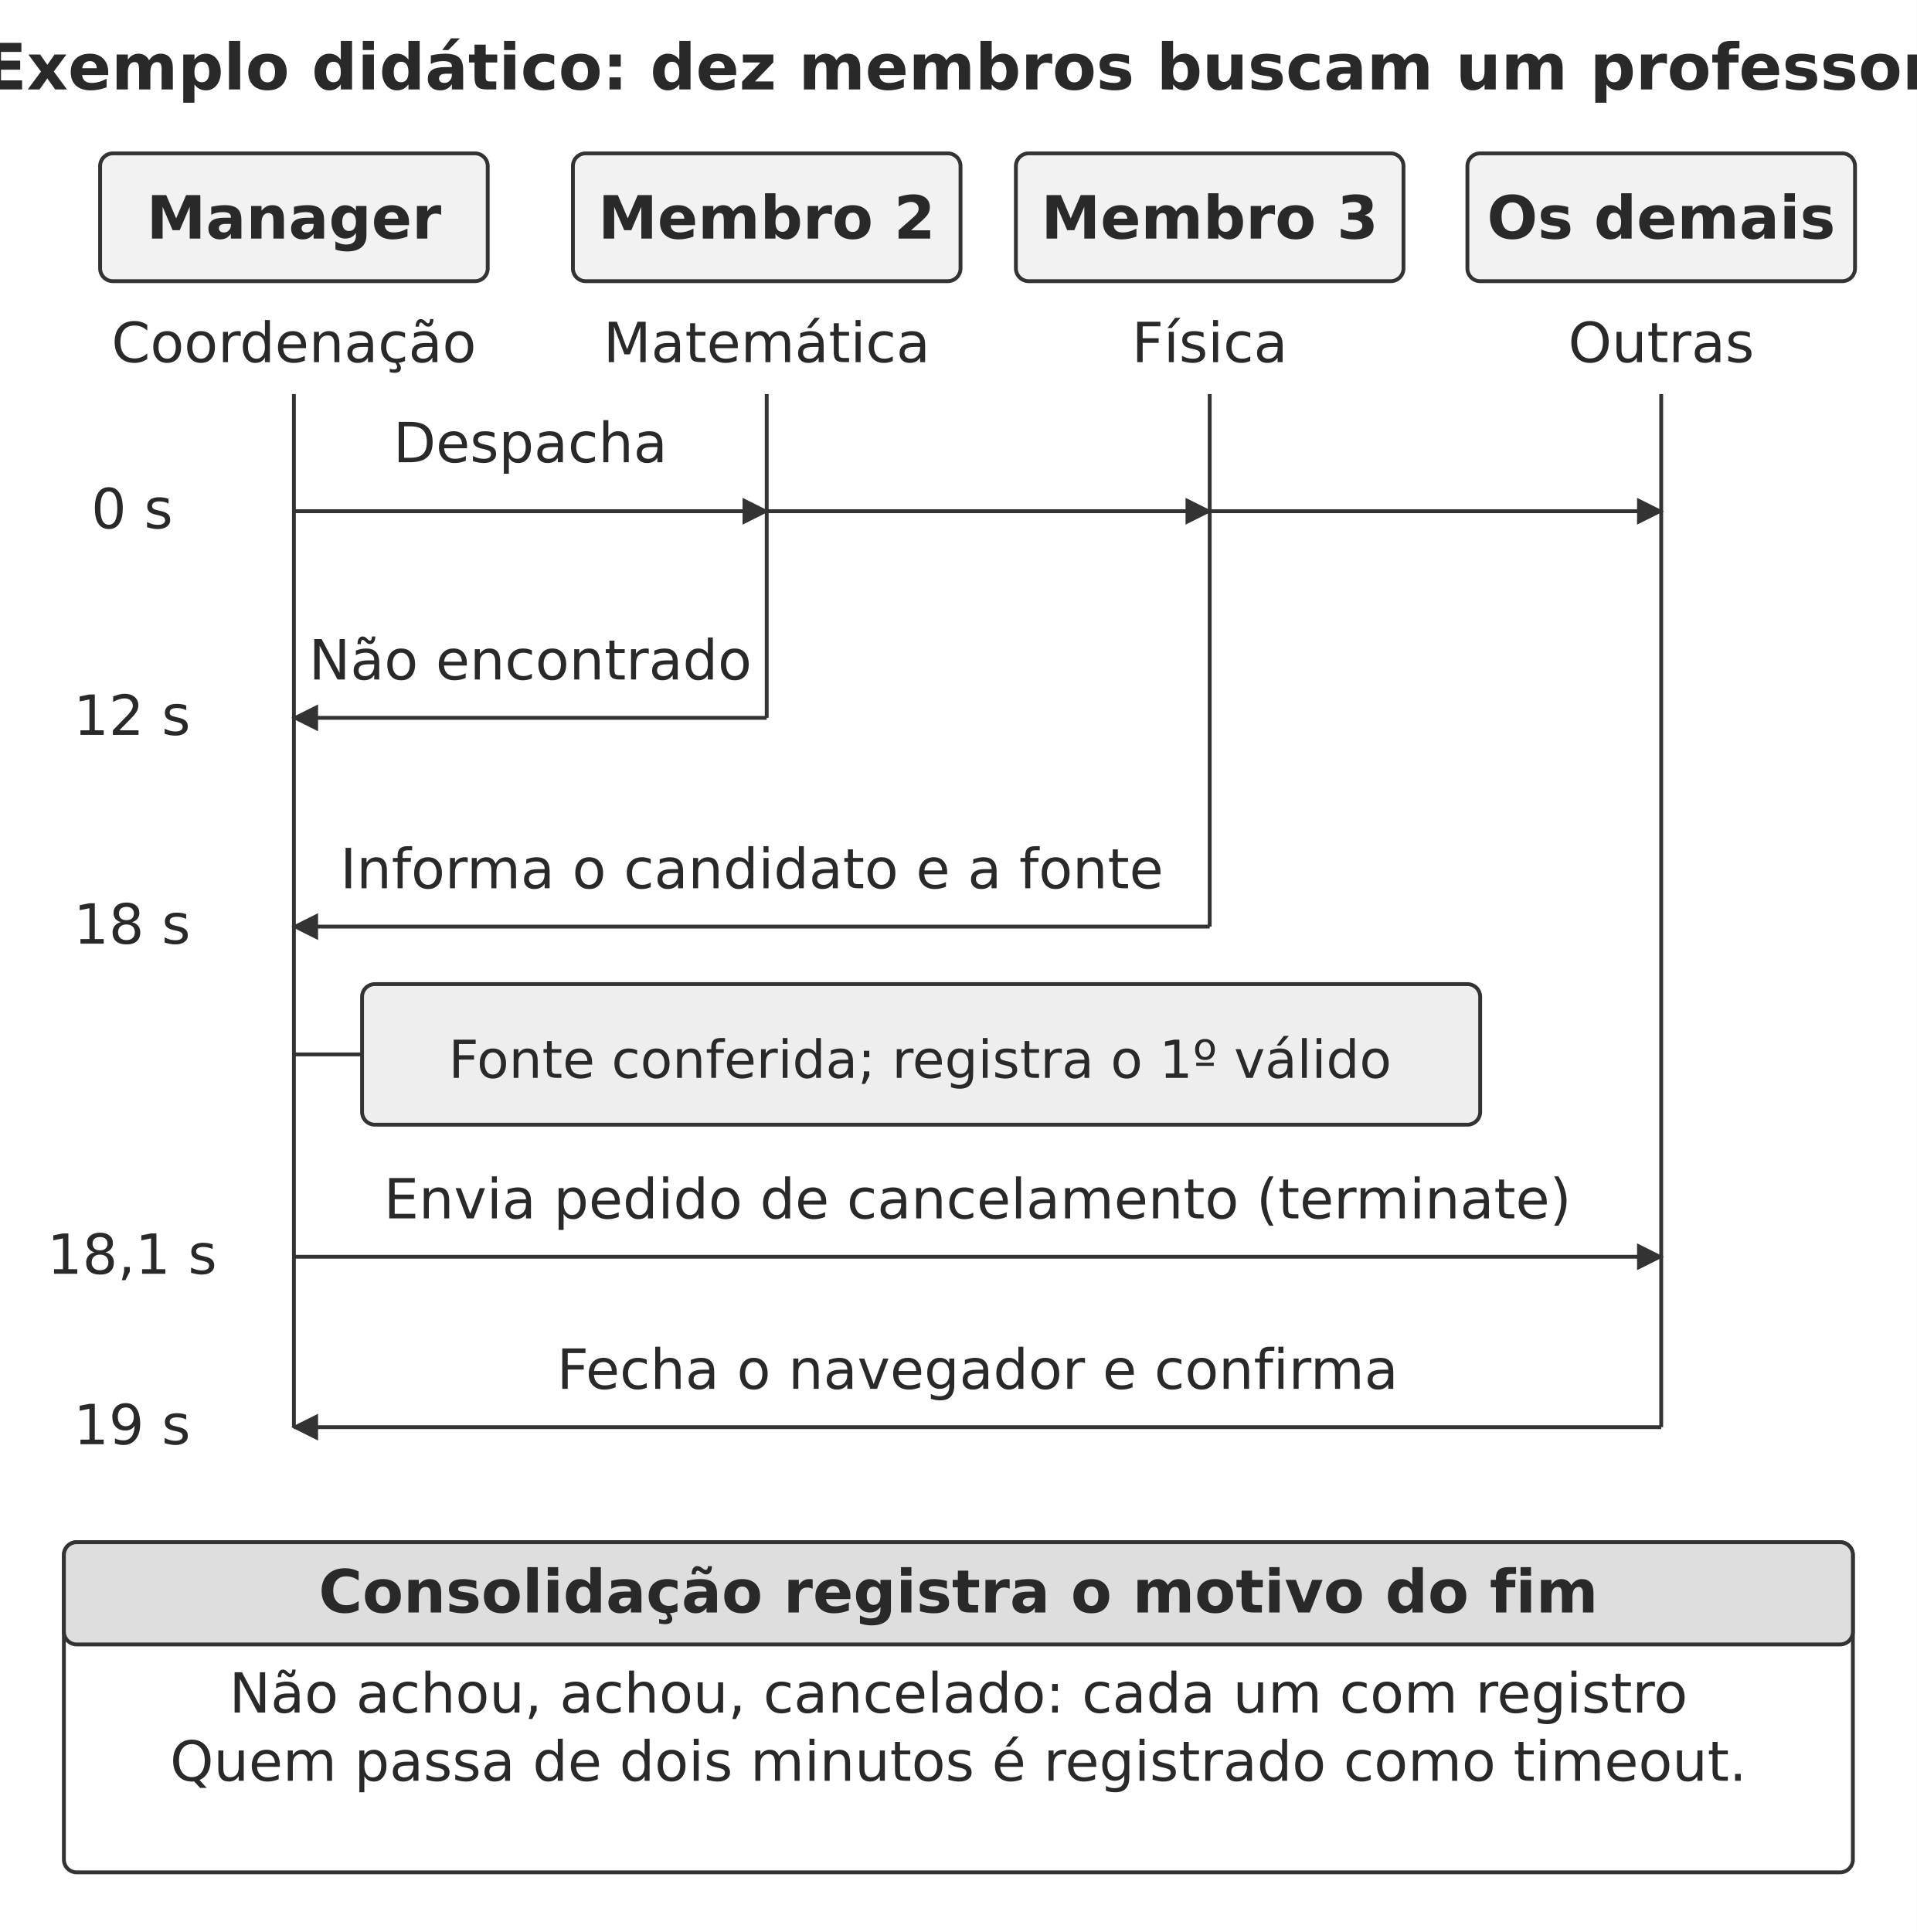
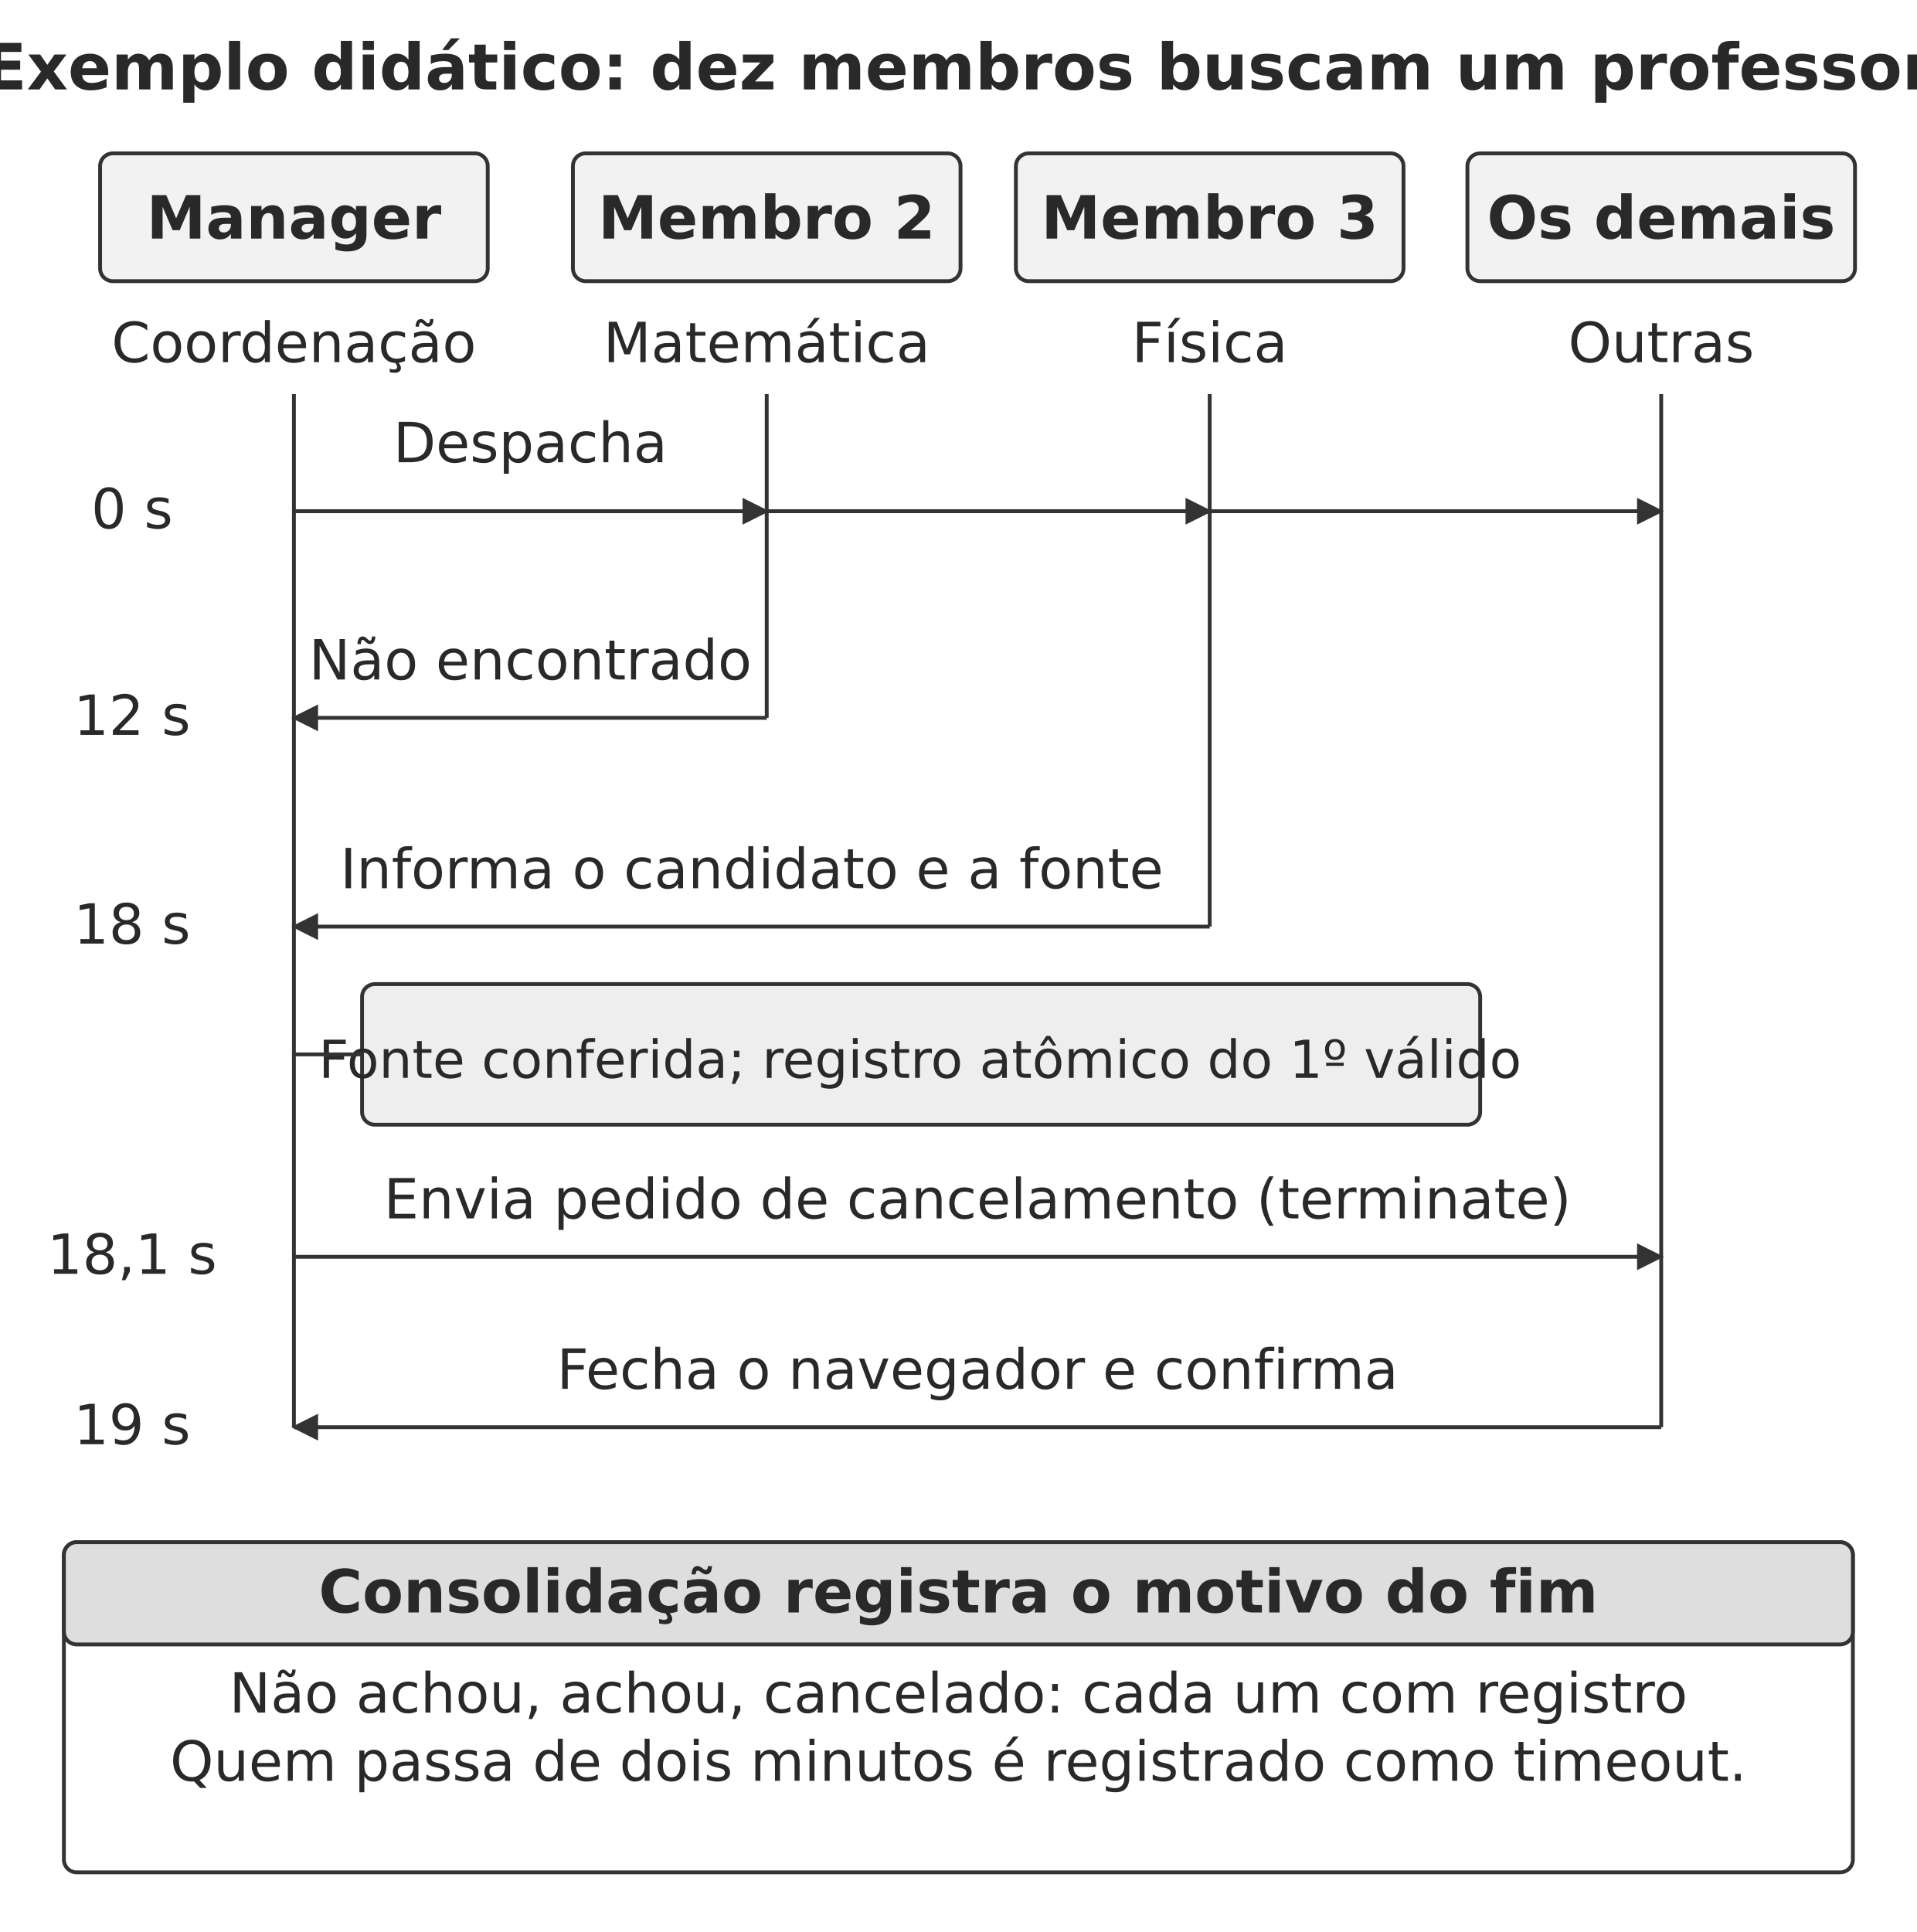
<svg xmlns="http://www.w3.org/2000/svg" width="106.000mm" height="106.824mm" viewBox="0 0 900 907" role="img" aria-labelledby="title desc">
  <defs>
    <marker id="arrow" viewBox="0 0 10 10" refX="9" refY="5" markerWidth="7" markerHeight="7" orient="auto-start-reverse">
      <path d="M0 0 L10 5 L0 10 Z" fill="#333333" />
    </marker>
  </defs>
  <rect width="900" height="907" fill="#ffffff" y="0" />
  <text x="450" y="42" text-anchor="middle" font-family="&quot;DejaVu Sans&quot;, Arial, &quot;Helvetica Neue&quot;, sans-serif" font-size="30.0" font-weight="700" fill="#292929">Exemplo didático: dez membros buscam um professor</text>
  <rect x="47" y="72" width="182" height="60" rx="6" fill="#f2f2f2" stroke="#333333" stroke-width="1.8" />
  <text x="138" y="112" text-anchor="middle" font-family="&quot;DejaVu Sans&quot;, Arial, &quot;Helvetica Neue&quot;, sans-serif" font-size="28.0" font-weight="700" fill="#292929">Manager</text>
  <rect x="269" y="72" width="182" height="60" rx="6" fill="#f2f2f2" stroke="#333333" stroke-width="1.8" />
  <text x="360" y="112" text-anchor="middle" font-family="&quot;DejaVu Sans&quot;, Arial, &quot;Helvetica Neue&quot;, sans-serif" font-size="28.0" font-weight="700" fill="#292929">Membro 2</text>
  <rect x="477" y="72" width="182" height="60" rx="6" fill="#f2f2f2" stroke="#333333" stroke-width="1.8" />
  <text x="568" y="112" text-anchor="middle" font-family="&quot;DejaVu Sans&quot;, Arial, &quot;Helvetica Neue&quot;, sans-serif" font-size="28.0" font-weight="700" fill="#292929">Membro 3</text>
  <rect x="689" y="72" width="182" height="60" rx="6" fill="#f2f2f2" stroke="#333333" stroke-width="1.8" />
  <text x="780" y="112" text-anchor="middle" font-family="&quot;DejaVu Sans&quot;, Arial, &quot;Helvetica Neue&quot;, sans-serif" font-size="28.0" font-weight="700" fill="#292929">Os demais</text>
  <text x="138" y="170" text-anchor="middle" font-family="&quot;DejaVu Sans&quot;, Arial, &quot;Helvetica Neue&quot;, sans-serif" font-size="26.0" font-weight="400" fill="#292929">Coordenação</text>
  <path d="M138 185 L138 670" fill="none" stroke="#333333" stroke-width="1.8" />
  <text x="360" y="170" text-anchor="middle" font-family="&quot;DejaVu Sans&quot;, Arial, &quot;Helvetica Neue&quot;, sans-serif" font-size="26.0" font-weight="400" fill="#292929">Matemática</text>
  <path d="M360 185 L360 337" fill="none" stroke="#333333" stroke-width="1.8" />
  <text x="568" y="170" text-anchor="middle" font-family="&quot;DejaVu Sans&quot;, Arial, &quot;Helvetica Neue&quot;, sans-serif" font-size="26.0" font-weight="400" fill="#292929">Física</text>
  <path d="M568 185 L568 435" fill="none" stroke="#333333" stroke-width="1.8" />
  <text x="780" y="170" text-anchor="middle" font-family="&quot;DejaVu Sans&quot;, Arial, &quot;Helvetica Neue&quot;, sans-serif" font-size="26.0" font-weight="400" fill="#292929">Outras</text>
  <path d="M780 185 L780 670" fill="none" stroke="#333333" stroke-width="1.8" />
  <text x="249" y="217" text-anchor="middle" font-family="&quot;DejaVu Sans&quot;, Arial, &quot;Helvetica Neue&quot;, sans-serif" font-size="26.0" font-weight="400" fill="#292929">Despacha</text>
  <path d="M138 240 L360 240" fill="none" stroke="#333333" stroke-width="1.8" marker-end="url(#arrow)" />
  <path d="M138 240 L568 240" fill="none" stroke="#333333" stroke-width="1.8" marker-end="url(#arrow)" />
  <path d="M138 240 L780 240" fill="none" stroke="#333333" stroke-width="1.8" marker-end="url(#arrow)" />
  <text x="62" y="248" text-anchor="middle" font-family="&quot;DejaVu Sans&quot;, Arial, &quot;Helvetica Neue&quot;, sans-serif" font-size="26.0" font-weight="400" fill="#292929">0 s</text>
  <text x="62" y="345" text-anchor="middle" font-family="&quot;DejaVu Sans&quot;, Arial, &quot;Helvetica Neue&quot;, sans-serif" font-size="26.0" font-weight="400" fill="#292929">12 s</text>
  <text x="249" y="319" text-anchor="middle" font-family="&quot;DejaVu Sans&quot;, Arial, &quot;Helvetica Neue&quot;, sans-serif" font-size="26.0" font-weight="400" fill="#292929">Não encontrado</text>
  <path d="M360 337 L138 337" fill="none" stroke="#333333" stroke-width="1.8" marker-end="url(#arrow)" />
  <text x="62" y="443" text-anchor="middle" font-family="&quot;DejaVu Sans&quot;, Arial, &quot;Helvetica Neue&quot;, sans-serif" font-size="26.0" font-weight="400" fill="#292929">18 s</text>
  <text x="353" y="417" text-anchor="middle" font-family="&quot;DejaVu Sans&quot;, Arial, &quot;Helvetica Neue&quot;, sans-serif" font-size="26.0" font-weight="400" fill="#292929">Informa o candidato e a fonte</text>
  <path d="M568 435 L138 435" fill="none" stroke="#333333" stroke-width="1.8" marker-end="url(#arrow)" />
  <text x="62" y="598" text-anchor="middle" font-family="&quot;DejaVu Sans&quot;, Arial, &quot;Helvetica Neue&quot;, sans-serif" font-size="26.0" font-weight="400" fill="#292929">18,1 s</text>
  <text x="459" y="572" text-anchor="middle" font-family="&quot;DejaVu Sans&quot;, Arial, &quot;Helvetica Neue&quot;, sans-serif" font-size="26.0" font-weight="400" fill="#292929">Envia pedido de cancelamento (terminate)</text>
  <path d="M138 590 L780 590" fill="none" stroke="#333333" stroke-width="1.8" marker-end="url(#arrow)" />
  <text x="62" y="678" text-anchor="middle" font-family="&quot;DejaVu Sans&quot;, Arial, &quot;Helvetica Neue&quot;, sans-serif" font-size="26.0" font-weight="400" fill="#292929">19 s</text>
  <text x="459" y="652" text-anchor="middle" font-family="&quot;DejaVu Sans&quot;, Arial, &quot;Helvetica Neue&quot;, sans-serif" font-size="26.0" font-weight="400" fill="#292929">Fecha o navegador e confirma</text>
  <path d="M780 670 L138 670" fill="none" stroke="#333333" stroke-width="1.8" marker-end="url(#arrow)" />
  <rect x="170" y="462" width="525" height="66" rx="6" fill="#eee" stroke="#333333" stroke-width="1.8" />
-   <text x="432" y="506" text-anchor="middle" font-family="&quot;DejaVu Sans&quot;, Arial, &quot;Helvetica Neue&quot;, sans-serif" font-size="24.6" font-weight="400" fill="#292929">Fonte conferida; registra o 1º válido</text>
+   <text x="432" y="506" text-anchor="middle" font-family="&quot;DejaVu Sans&quot;, Arial, &quot;Helvetica Neue&quot;, sans-serif" font-size="24.6" font-weight="400" fill="#292929">Fonte conferida; registro atômico do 1º válido</text>
  <path d="M138 495 L170 495" fill="none" stroke="#333333" stroke-width="1.8" />
  <rect x="30" y="724" width="840" height="155" rx="6" fill="#ffffff" stroke="#333333" stroke-width="1.8" />
  <rect x="30" y="724" width="840" height="48" rx="6" fill="#dedede" stroke="#333333" stroke-width="1.8" />
  <text x="450" y="757" text-anchor="middle" font-family="&quot;DejaVu Sans&quot;, Arial, &quot;Helvetica Neue&quot;, sans-serif" font-size="28.0" font-weight="700" fill="#292929">Consolidação registra o motivo do fim</text>
  <text x="450" y="804" text-anchor="middle" font-family="&quot;DejaVu Sans&quot;, Arial, &quot;Helvetica Neue&quot;, sans-serif" font-size="26.0" font-weight="400" fill="#292929">Não achou, achou, cancelado: cada um com registro</text>
  <text x="450" y="836" text-anchor="middle" font-family="&quot;DejaVu Sans&quot;, Arial, &quot;Helvetica Neue&quot;, sans-serif" font-size="26.0" font-weight="400" fill="#292929">Quem passa de dois minutos é registrado como timeout.</text>
  <defs />
</svg>
